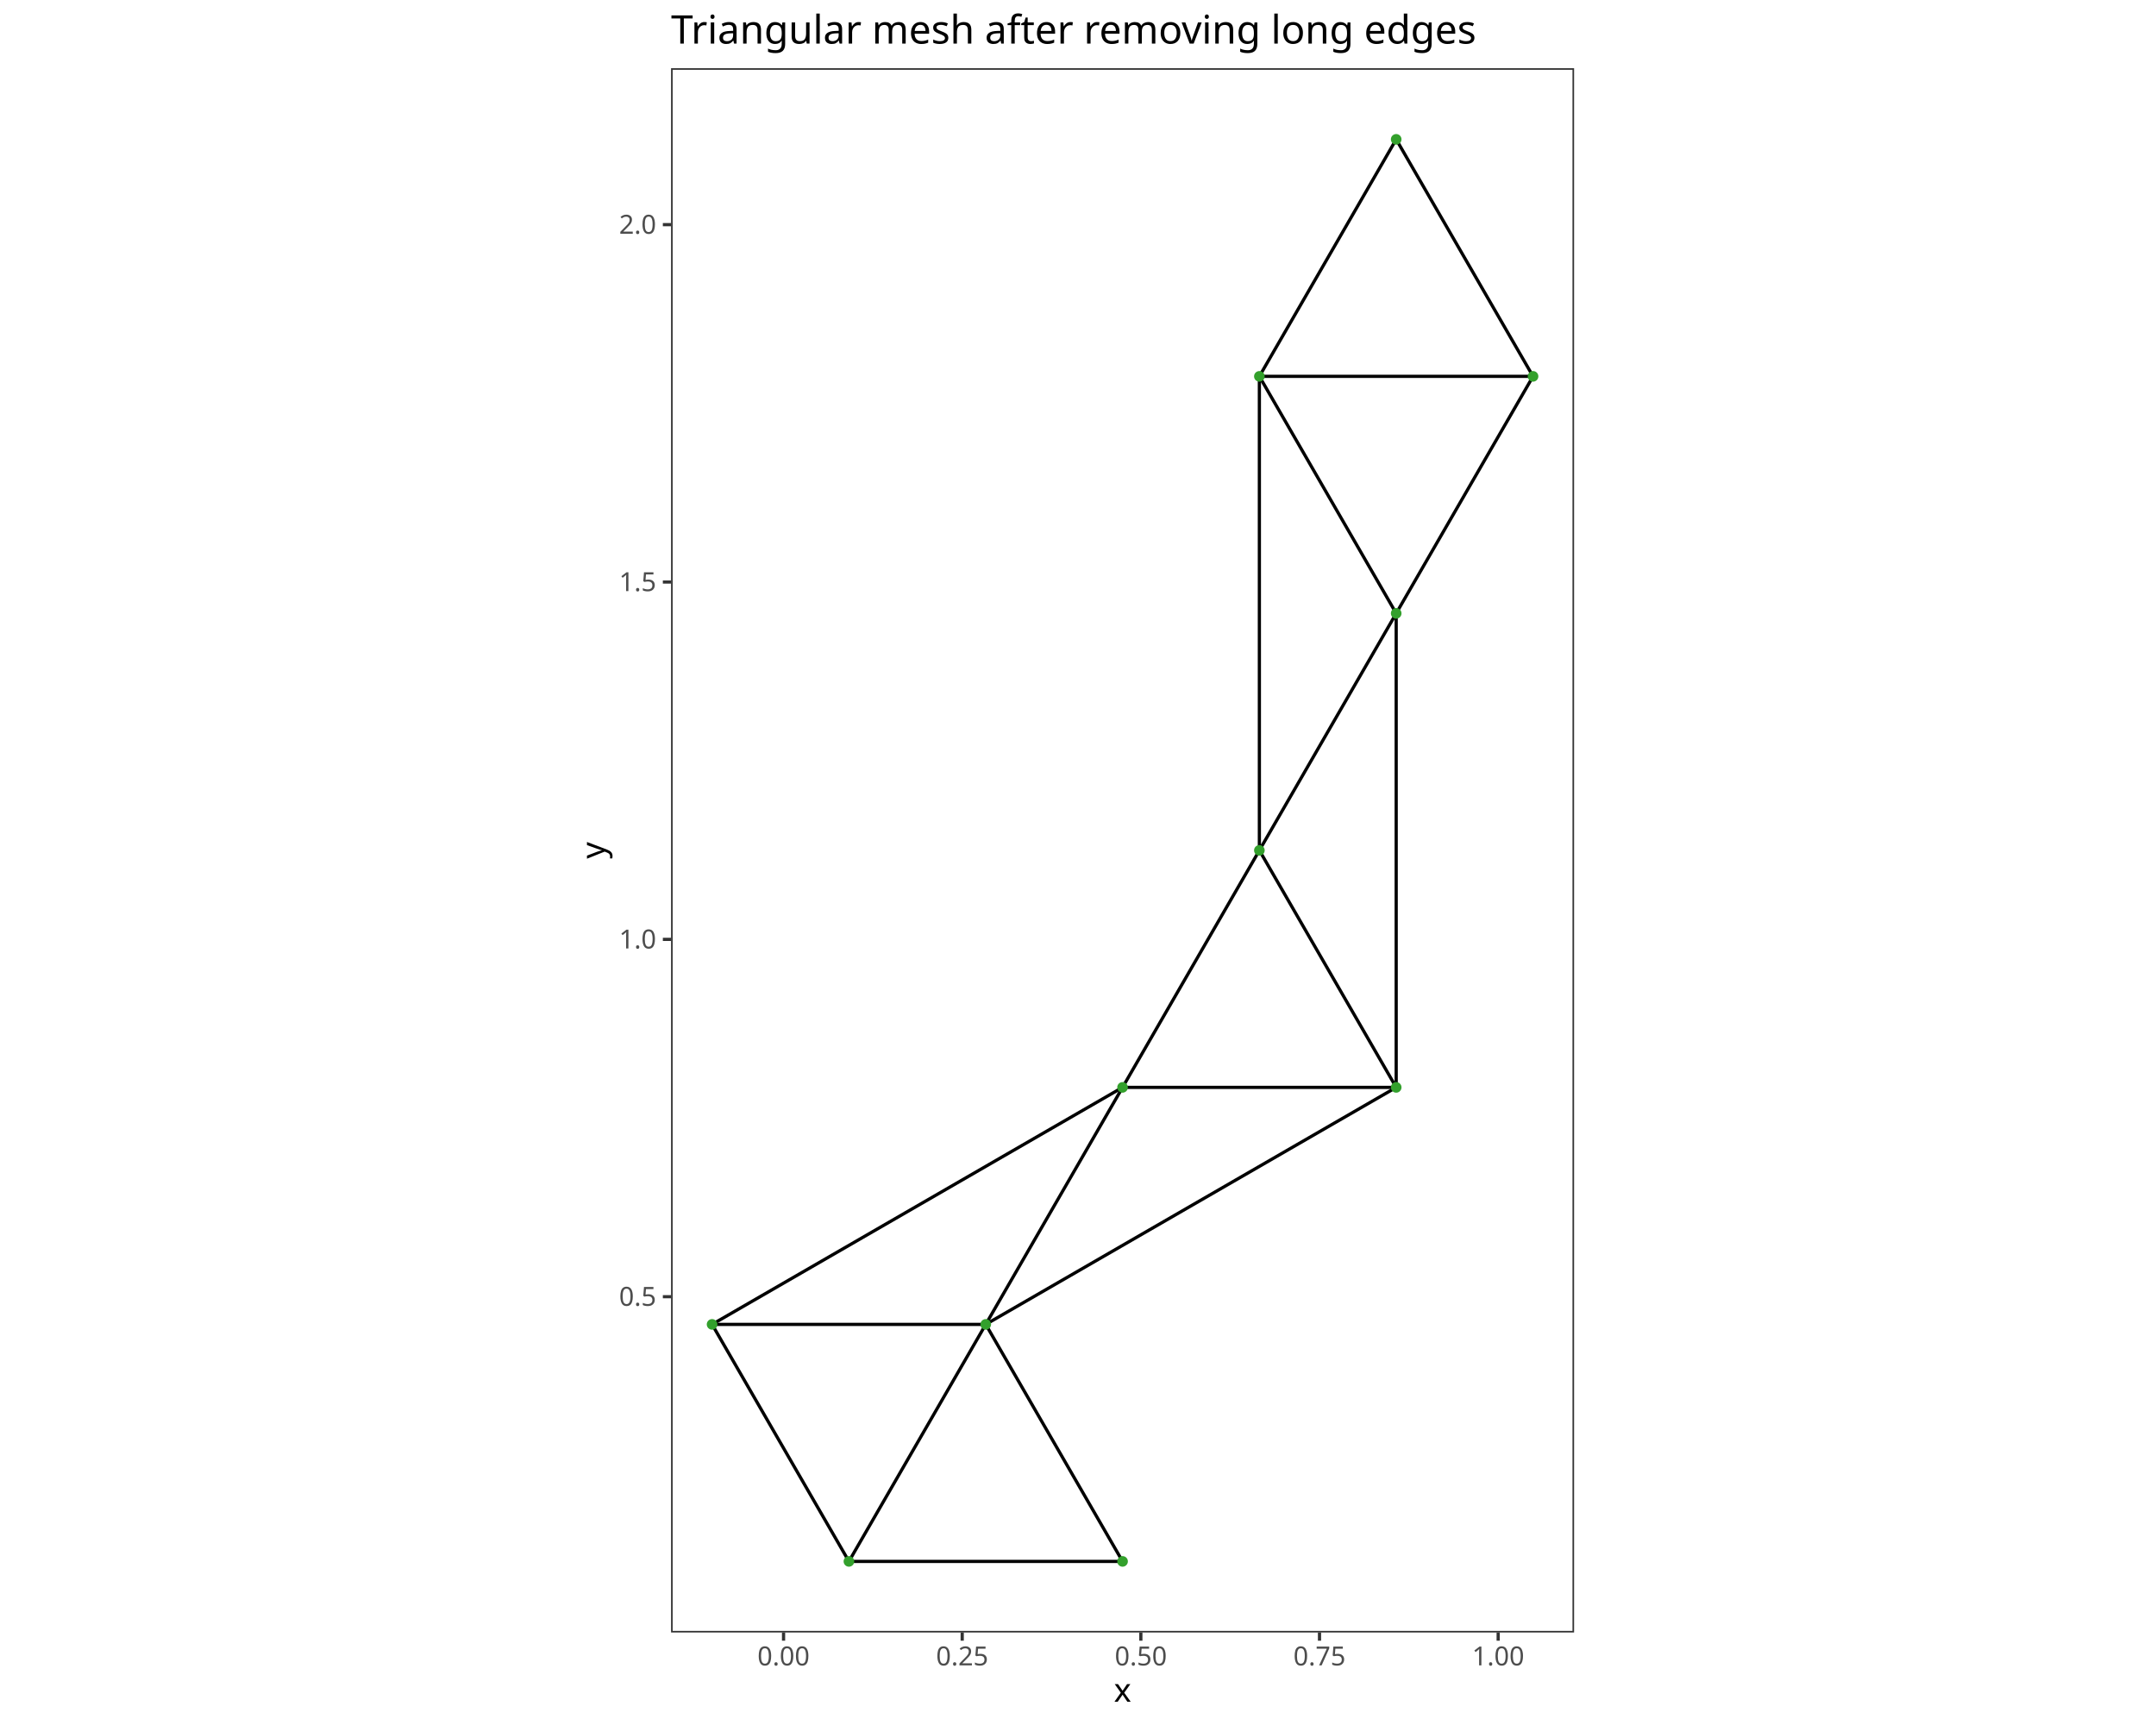
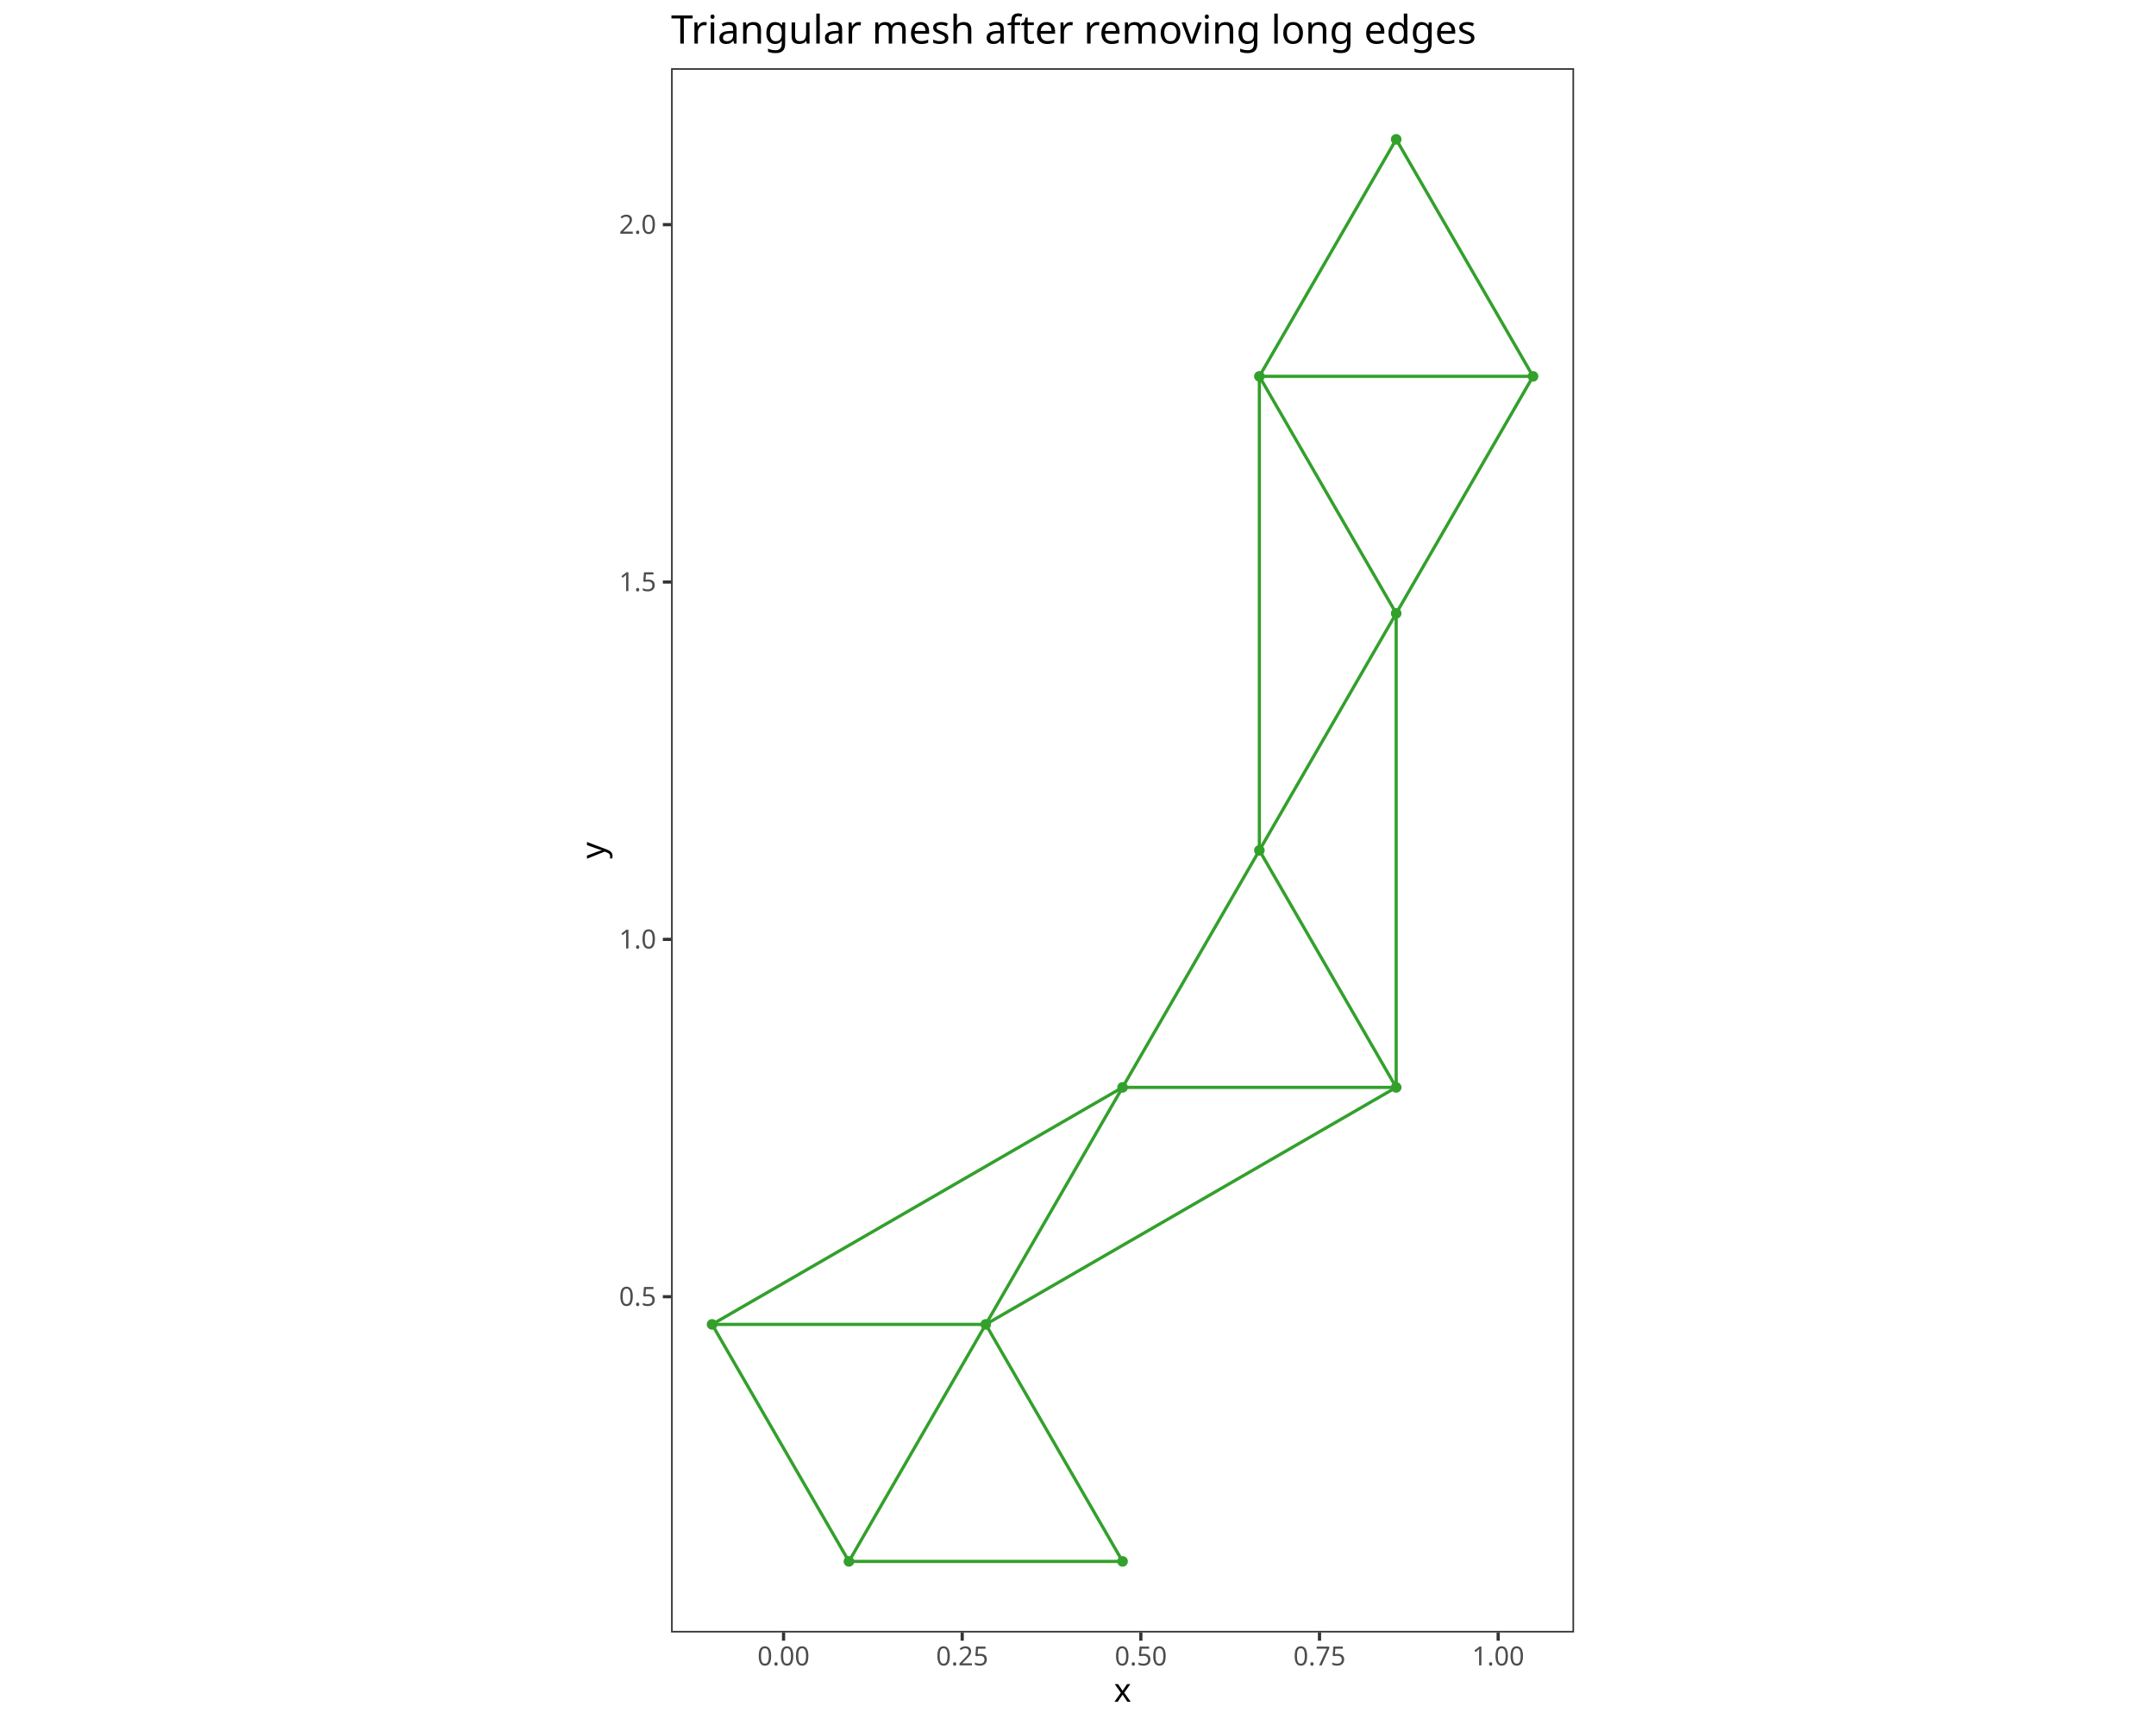
<svg xmlns="http://www.w3.org/2000/svg" class="svglite" data-engine-version="2.0" width="720.00pt" height="576.00pt" viewBox="0 0 720.00 576.00">
  <defs>
    <style type="text/css">
    .svglite line, .svglite polyline, .svglite polygon, .svglite path, .svglite rect, .svglite circle {
      fill: none;
      stroke: #000000;
      stroke-linecap: round;
      stroke-linejoin: round;
      stroke-miterlimit: 10.00;
    }
  </style>
  </defs>
  <rect width="100%" height="100%" style="stroke: none; fill: #FFFFFF;" />
  <defs>
    <clipPath id="cpMC4wMHw3MjAuMDB8MC4wMHw1NzYuMDA=">
      <rect x="0.00" y="0.00" width="720.00" height="576.00" />
    </clipPath>
  </defs>
  <g clip-path="url(#cpMC4wMHw3MjAuMDB8MC4wMHw1NzYuMDA=)">
</g>
  <defs>
    <clipPath id="cpMTg4Ljg2fDUzMS4xNHwwLjAwfDU3Ni4wMA==">
      <rect x="188.86" y="0.00" width="342.28" height="576.00" />
    </clipPath>
  </defs>
  <g clip-path="url(#cpMTg4Ljg2fDUzMS4xNHwwLjAwfDU3Ni4wMA==)">
    <rect x="188.86" y="0.00" width="342.28" height="576.00" style="stroke-width: 1.07; stroke: #FFFFFF; fill: #FFFFFF;" />
  </g>
  <g clip-path="url(#cpMC4wMHw3MjAuMDB8MC4wMHw1NzYuMDA=)">
</g>
  <defs>
    <clipPath id="cpMjI0LjEwfDUyNS42NnwyMi43OHw1NDUuMTE=">
      <rect x="224.10" y="22.78" width="301.57" height="522.33" />
    </clipPath>
  </defs>
  <g clip-path="url(#cpMjI0LjEwfDUyNS42NnwyMi43OHw1NDUuMTE=)">
    <rect x="224.10" y="22.78" width="301.57" height="522.33" style="stroke-width: 1.07; stroke: none; fill: #FFFFFF;" />
-     <line x1="283.50" y1="521.37" x2="329.19" y2="442.23" style="stroke-width: 1.07; stroke-linecap: butt;" />
-     <line x1="374.88" y1="521.37" x2="329.19" y2="442.23" style="stroke-width: 1.07; stroke-linecap: butt;" />
-     <line x1="237.80" y1="442.23" x2="374.88" y2="363.09" style="stroke-width: 1.07; stroke-linecap: butt;" />
-     <line x1="329.19" y1="442.23" x2="466.26" y2="363.09" style="stroke-width: 1.07; stroke-linecap: butt;" />
-     <line x1="374.88" y1="363.09" x2="420.57" y2="283.95" style="stroke-width: 1.07; stroke-linecap: butt;" />
-     <line x1="420.57" y1="283.95" x2="466.26" y2="204.81" style="stroke-width: 1.07; stroke-linecap: butt;" />
-     <line x1="420.57" y1="125.67" x2="511.96" y2="125.67" style="stroke-width: 1.07; stroke-linecap: butt;" />
-     <line x1="466.26" y1="204.81" x2="511.96" y2="125.67" style="stroke-width: 1.07; stroke-linecap: butt;" />
-     <line x1="420.57" y1="125.67" x2="466.26" y2="46.53" style="stroke-width: 1.07; stroke-linecap: butt;" />
-     <line x1="283.50" y1="521.37" x2="237.80" y2="442.23" style="stroke-width: 1.07; stroke-linecap: butt;" />
-     <line x1="283.50" y1="521.37" x2="374.88" y2="521.37" style="stroke-width: 1.07; stroke-linecap: butt;" />
-     <line x1="329.19" y1="442.23" x2="374.88" y2="363.09" style="stroke-width: 1.07; stroke-linecap: butt;" />
-     <line x1="466.26" y1="363.09" x2="420.57" y2="283.95" style="stroke-width: 1.07; stroke-linecap: butt;" />
-     <line x1="420.57" y1="283.95" x2="420.57" y2="125.67" style="stroke-width: 1.07; stroke-linecap: butt;" />
-     <line x1="466.26" y1="363.09" x2="466.26" y2="204.81" style="stroke-width: 1.07; stroke-linecap: butt;" />
-     <line x1="511.96" y1="125.67" x2="466.26" y2="46.53" style="stroke-width: 1.07; stroke-linecap: butt;" />
-     <line x1="237.80" y1="442.23" x2="329.19" y2="442.23" style="stroke-width: 1.07; stroke-linecap: butt;" />
-     <line x1="374.88" y1="363.09" x2="466.26" y2="363.09" style="stroke-width: 1.07; stroke-linecap: butt;" />
-     <line x1="466.26" y1="204.81" x2="420.57" y2="125.67" style="stroke-width: 1.07; stroke-linecap: butt;" />
+     <line x1="283.50" y1="521.37" x2="329.19" y2="442.23" style="stroke-width: 1.07; stroke: #33A02C; stroke-linecap: butt;" />
+     <line x1="374.88" y1="521.37" x2="329.19" y2="442.23" style="stroke-width: 1.07; stroke: #33A02C; stroke-linecap: butt;" />
+     <line x1="237.80" y1="442.23" x2="374.88" y2="363.09" style="stroke-width: 1.07; stroke: #33A02C; stroke-linecap: butt;" />
+     <line x1="329.19" y1="442.23" x2="466.26" y2="363.09" style="stroke-width: 1.07; stroke: #33A02C; stroke-linecap: butt;" />
+     <line x1="374.88" y1="363.09" x2="420.57" y2="283.95" style="stroke-width: 1.07; stroke: #33A02C; stroke-linecap: butt;" />
+     <line x1="420.57" y1="283.95" x2="466.26" y2="204.81" style="stroke-width: 1.07; stroke: #33A02C; stroke-linecap: butt;" />
+     <line x1="420.57" y1="125.67" x2="511.96" y2="125.67" style="stroke-width: 1.07; stroke: #33A02C; stroke-linecap: butt;" />
+     <line x1="466.26" y1="204.81" x2="511.96" y2="125.67" style="stroke-width: 1.07; stroke: #33A02C; stroke-linecap: butt;" />
+     <line x1="420.57" y1="125.67" x2="466.26" y2="46.53" style="stroke-width: 1.07; stroke: #33A02C; stroke-linecap: butt;" />
+     <line x1="283.50" y1="521.37" x2="237.80" y2="442.23" style="stroke-width: 1.07; stroke: #33A02C; stroke-linecap: butt;" />
+     <line x1="283.50" y1="521.37" x2="374.88" y2="521.37" style="stroke-width: 1.07; stroke: #33A02C; stroke-linecap: butt;" />
+     <line x1="329.19" y1="442.23" x2="374.88" y2="363.09" style="stroke-width: 1.07; stroke: #33A02C; stroke-linecap: butt;" />
+     <line x1="466.26" y1="363.09" x2="420.57" y2="283.95" style="stroke-width: 1.07; stroke: #33A02C; stroke-linecap: butt;" />
+     <line x1="420.57" y1="283.95" x2="420.57" y2="125.67" style="stroke-width: 1.07; stroke: #33A02C; stroke-linecap: butt;" />
+     <line x1="466.26" y1="363.09" x2="466.26" y2="204.81" style="stroke-width: 1.07; stroke: #33A02C; stroke-linecap: butt;" />
+     <line x1="511.96" y1="125.67" x2="466.26" y2="46.53" style="stroke-width: 1.07; stroke: #33A02C; stroke-linecap: butt;" />
+     <line x1="237.80" y1="442.23" x2="329.19" y2="442.23" style="stroke-width: 1.07; stroke: #33A02C; stroke-linecap: butt;" />
+     <line x1="374.88" y1="363.09" x2="466.26" y2="363.09" style="stroke-width: 1.07; stroke: #33A02C; stroke-linecap: butt;" />
+     <line x1="466.26" y1="204.81" x2="420.57" y2="125.67" style="stroke-width: 1.07; stroke: #33A02C; stroke-linecap: butt;" />
    <circle cx="283.50" cy="521.37" r="1.42" style="stroke-width: 0.71; stroke: #33A02C; fill: #33A02C;" />
    <circle cx="374.88" cy="521.37" r="1.42" style="stroke-width: 0.71; stroke: #33A02C; fill: #33A02C;" />
    <circle cx="237.80" cy="442.23" r="1.42" style="stroke-width: 0.71; stroke: #33A02C; fill: #33A02C;" />
    <circle cx="329.19" cy="442.23" r="1.42" style="stroke-width: 0.71; stroke: #33A02C; fill: #33A02C;" />
    <circle cx="374.88" cy="363.09" r="1.42" style="stroke-width: 0.71; stroke: #33A02C; fill: #33A02C;" />
    <circle cx="420.57" cy="283.95" r="1.42" style="stroke-width: 0.71; stroke: #33A02C; fill: #33A02C;" />
    <circle cx="420.57" cy="125.67" r="1.42" style="stroke-width: 0.71; stroke: #33A02C; fill: #33A02C;" />
    <circle cx="466.26" cy="204.81" r="1.42" style="stroke-width: 0.71; stroke: #33A02C; fill: #33A02C;" />
    <circle cx="466.26" cy="363.09" r="1.42" style="stroke-width: 0.71; stroke: #33A02C; fill: #33A02C;" />
    <circle cx="511.96" cy="125.67" r="1.42" style="stroke-width: 0.71; stroke: #33A02C; fill: #33A02C;" />
    <circle cx="466.26" cy="46.53" r="1.42" style="stroke-width: 0.71; stroke: #33A02C; fill: #33A02C;" />
    <rect x="224.10" y="22.78" width="301.57" height="522.33" style="stroke-width: 1.07; stroke: #333333;" />
  </g>
  <g clip-path="url(#cpMC4wMHw3MjAuMDB8MC4wMHw1NzYuMDA=)">
    <text x="219.16" y="436.02" text-anchor="end" style="font-size: 8.80px; fill: #4D4D4D; font-family: sans;" textLength="12.23px" lengthAdjust="spacingAndGlyphs">0.5</text>
    <text x="219.16" y="316.70" text-anchor="end" style="font-size: 8.80px; fill: #4D4D4D; font-family: sans;" textLength="12.23px" lengthAdjust="spacingAndGlyphs">1.0</text>
    <text x="219.16" y="197.38" text-anchor="end" style="font-size: 8.80px; fill: #4D4D4D; font-family: sans;" textLength="12.23px" lengthAdjust="spacingAndGlyphs">1.5</text>
    <text x="219.16" y="78.05" text-anchor="end" style="font-size: 8.80px; fill: #4D4D4D; font-family: sans;" textLength="12.23px" lengthAdjust="spacingAndGlyphs">2.0</text>
    <polyline points="221.36,432.99 224.10,432.99 " style="stroke-width: 1.07; stroke: #333333; stroke-linecap: butt;" />
    <polyline points="221.36,313.67 224.10,313.67 " style="stroke-width: 1.07; stroke: #333333; stroke-linecap: butt;" />
    <polyline points="221.36,194.35 224.10,194.35 " style="stroke-width: 1.07; stroke: #333333; stroke-linecap: butt;" />
    <polyline points="221.36,75.02 224.10,75.02 " style="stroke-width: 1.07; stroke: #333333; stroke-linecap: butt;" />
    <polyline points="261.67,547.85 261.67,545.11 " style="stroke-width: 1.07; stroke: #333333; stroke-linecap: butt;" />
    <polyline points="321.33,547.85 321.33,545.11 " style="stroke-width: 1.07; stroke: #333333; stroke-linecap: butt;" />
    <polyline points="380.99,547.85 380.99,545.11 " style="stroke-width: 1.07; stroke: #333333; stroke-linecap: butt;" />
    <polyline points="440.65,547.85 440.65,545.11 " style="stroke-width: 1.07; stroke: #333333; stroke-linecap: butt;" />
    <polyline points="500.32,547.85 500.32,545.11 " style="stroke-width: 1.07; stroke: #333333; stroke-linecap: butt;" />
    <text x="261.67" y="556.10" text-anchor="middle" style="font-size: 8.80px; fill: #4D4D4D; font-family: sans;" textLength="17.13px" lengthAdjust="spacingAndGlyphs">0.00</text>
    <text x="321.33" y="556.10" text-anchor="middle" style="font-size: 8.80px; fill: #4D4D4D; font-family: sans;" textLength="17.13px" lengthAdjust="spacingAndGlyphs">0.25</text>
    <text x="380.99" y="556.10" text-anchor="middle" style="font-size: 8.80px; fill: #4D4D4D; font-family: sans;" textLength="17.13px" lengthAdjust="spacingAndGlyphs">0.50</text>
    <text x="440.65" y="556.10" text-anchor="middle" style="font-size: 8.80px; fill: #4D4D4D; font-family: sans;" textLength="17.13px" lengthAdjust="spacingAndGlyphs">0.75</text>
    <text x="500.32" y="556.10" text-anchor="middle" style="font-size: 8.80px; fill: #4D4D4D; font-family: sans;" textLength="17.13px" lengthAdjust="spacingAndGlyphs">1.00</text>
    <text x="374.88" y="568.24" text-anchor="middle" style="font-size: 11.00px; font-family: sans;" textLength="5.50px" lengthAdjust="spacingAndGlyphs">x</text>
    <text transform="translate(201.91,283.95) rotate(-90)" text-anchor="middle" style="font-size: 11.00px; font-family: sans;" textLength="5.50px" lengthAdjust="spacingAndGlyphs">y</text>
    <text x="224.10" y="14.56" style="font-size: 13.20px; font-family: sans;" textLength="251.69px" lengthAdjust="spacingAndGlyphs">Triangular mesh after removing long edges</text>
  </g>
</svg>
